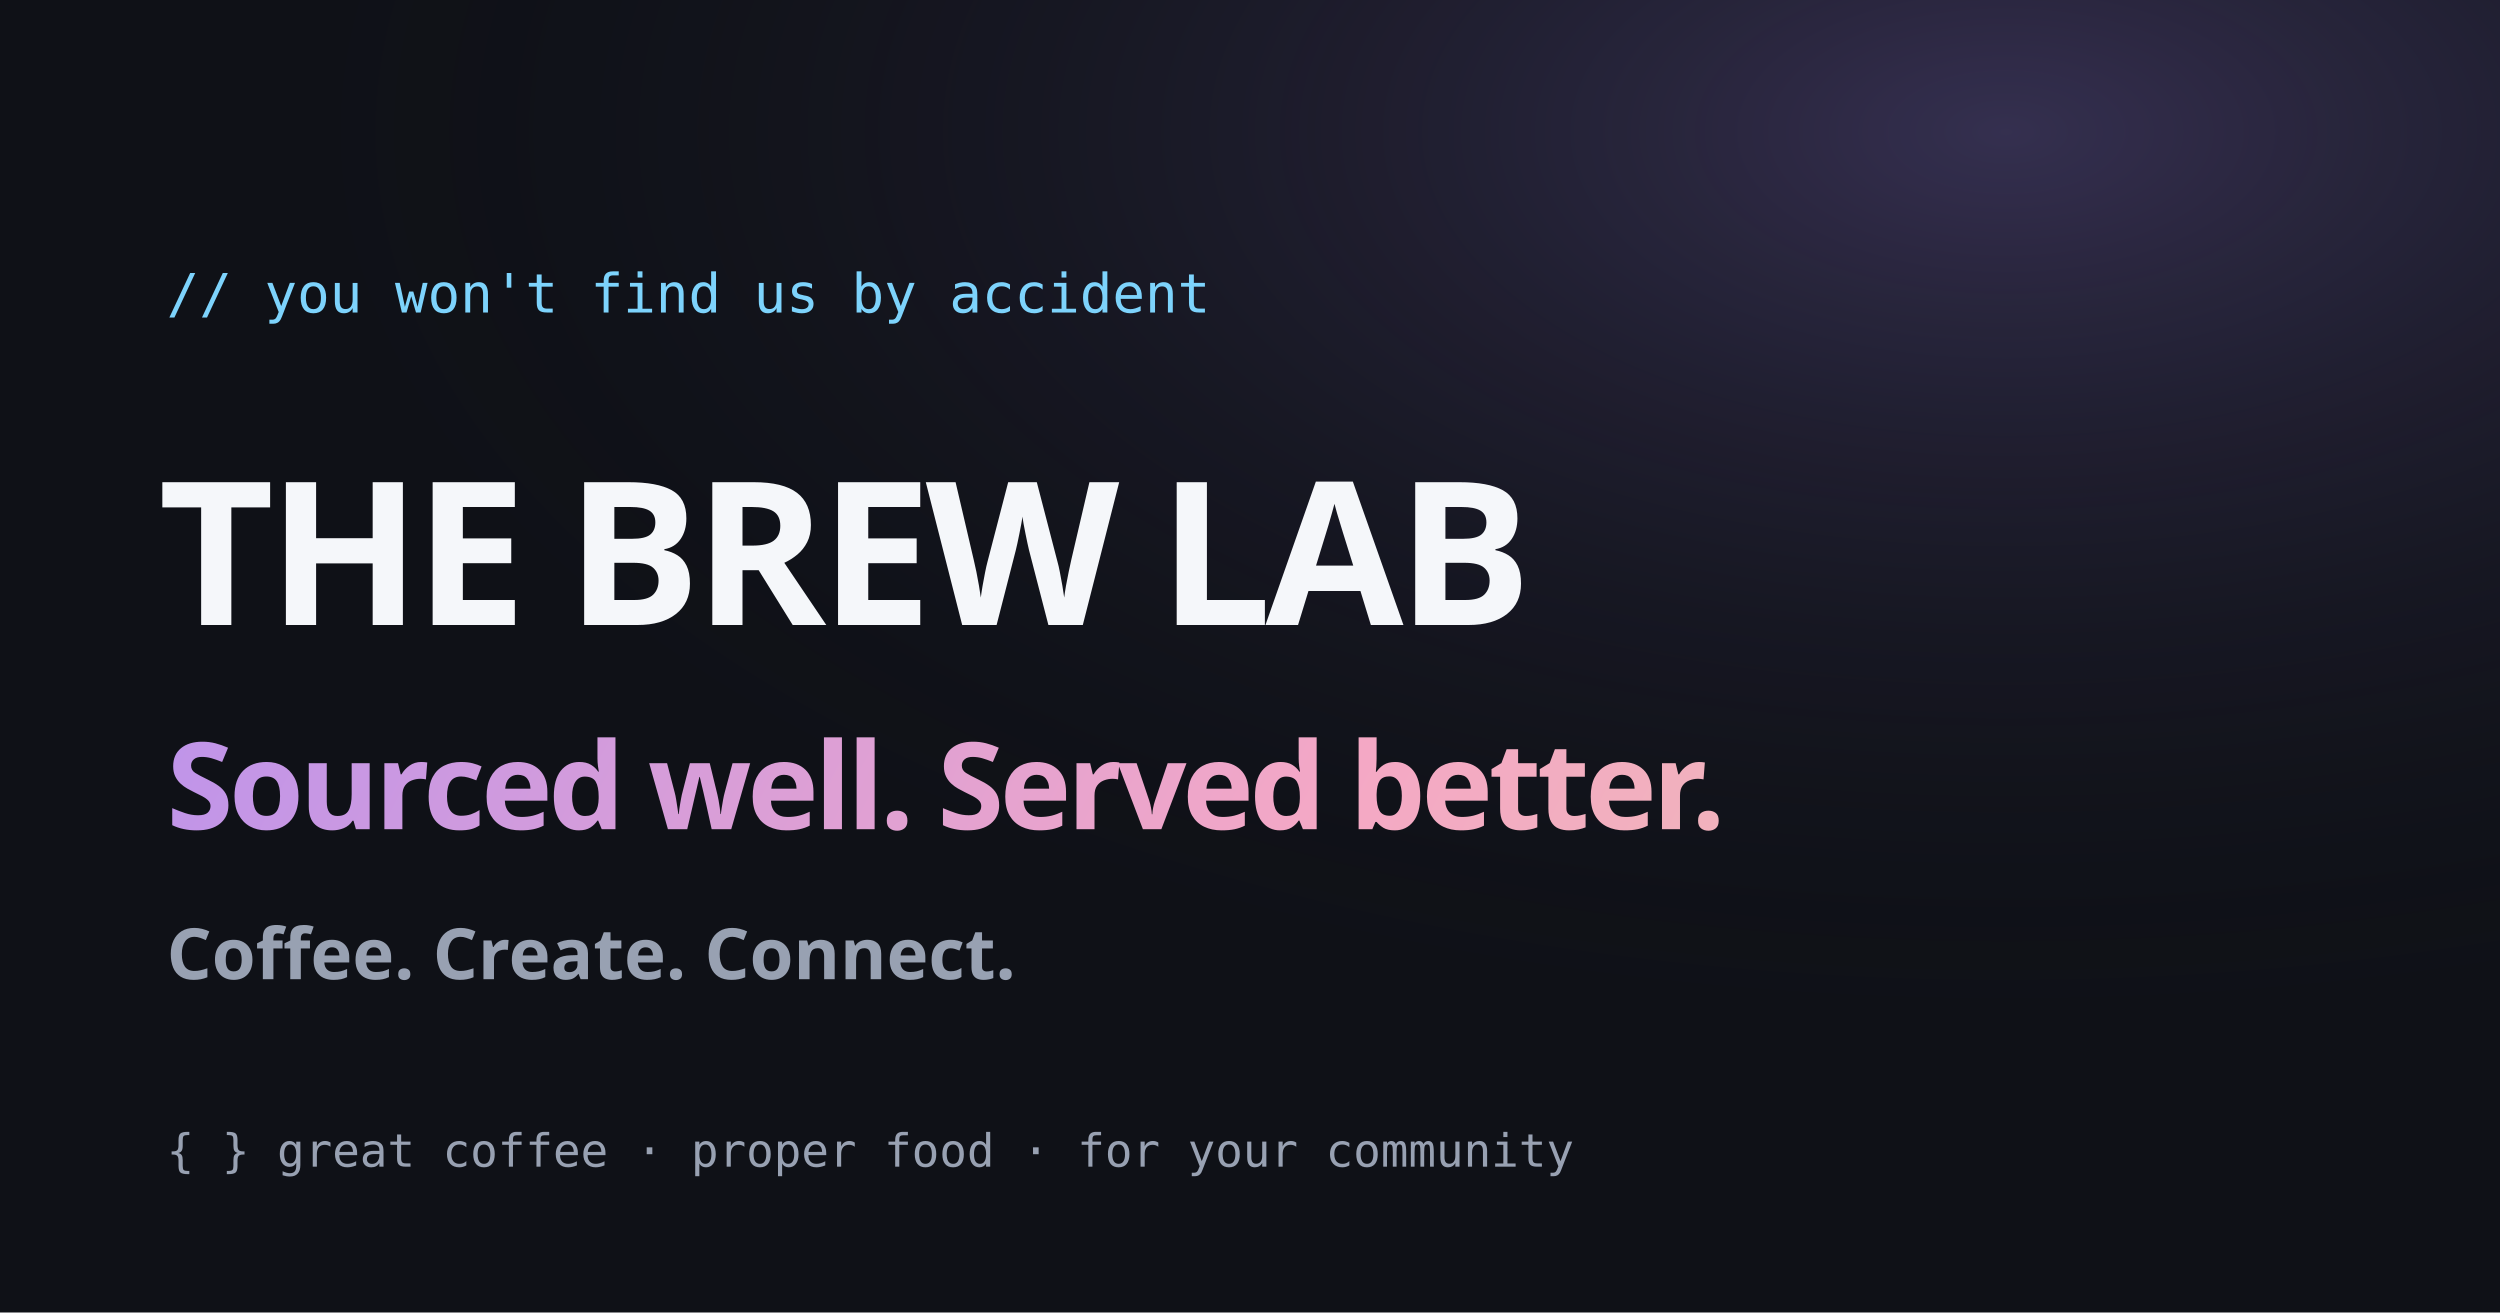
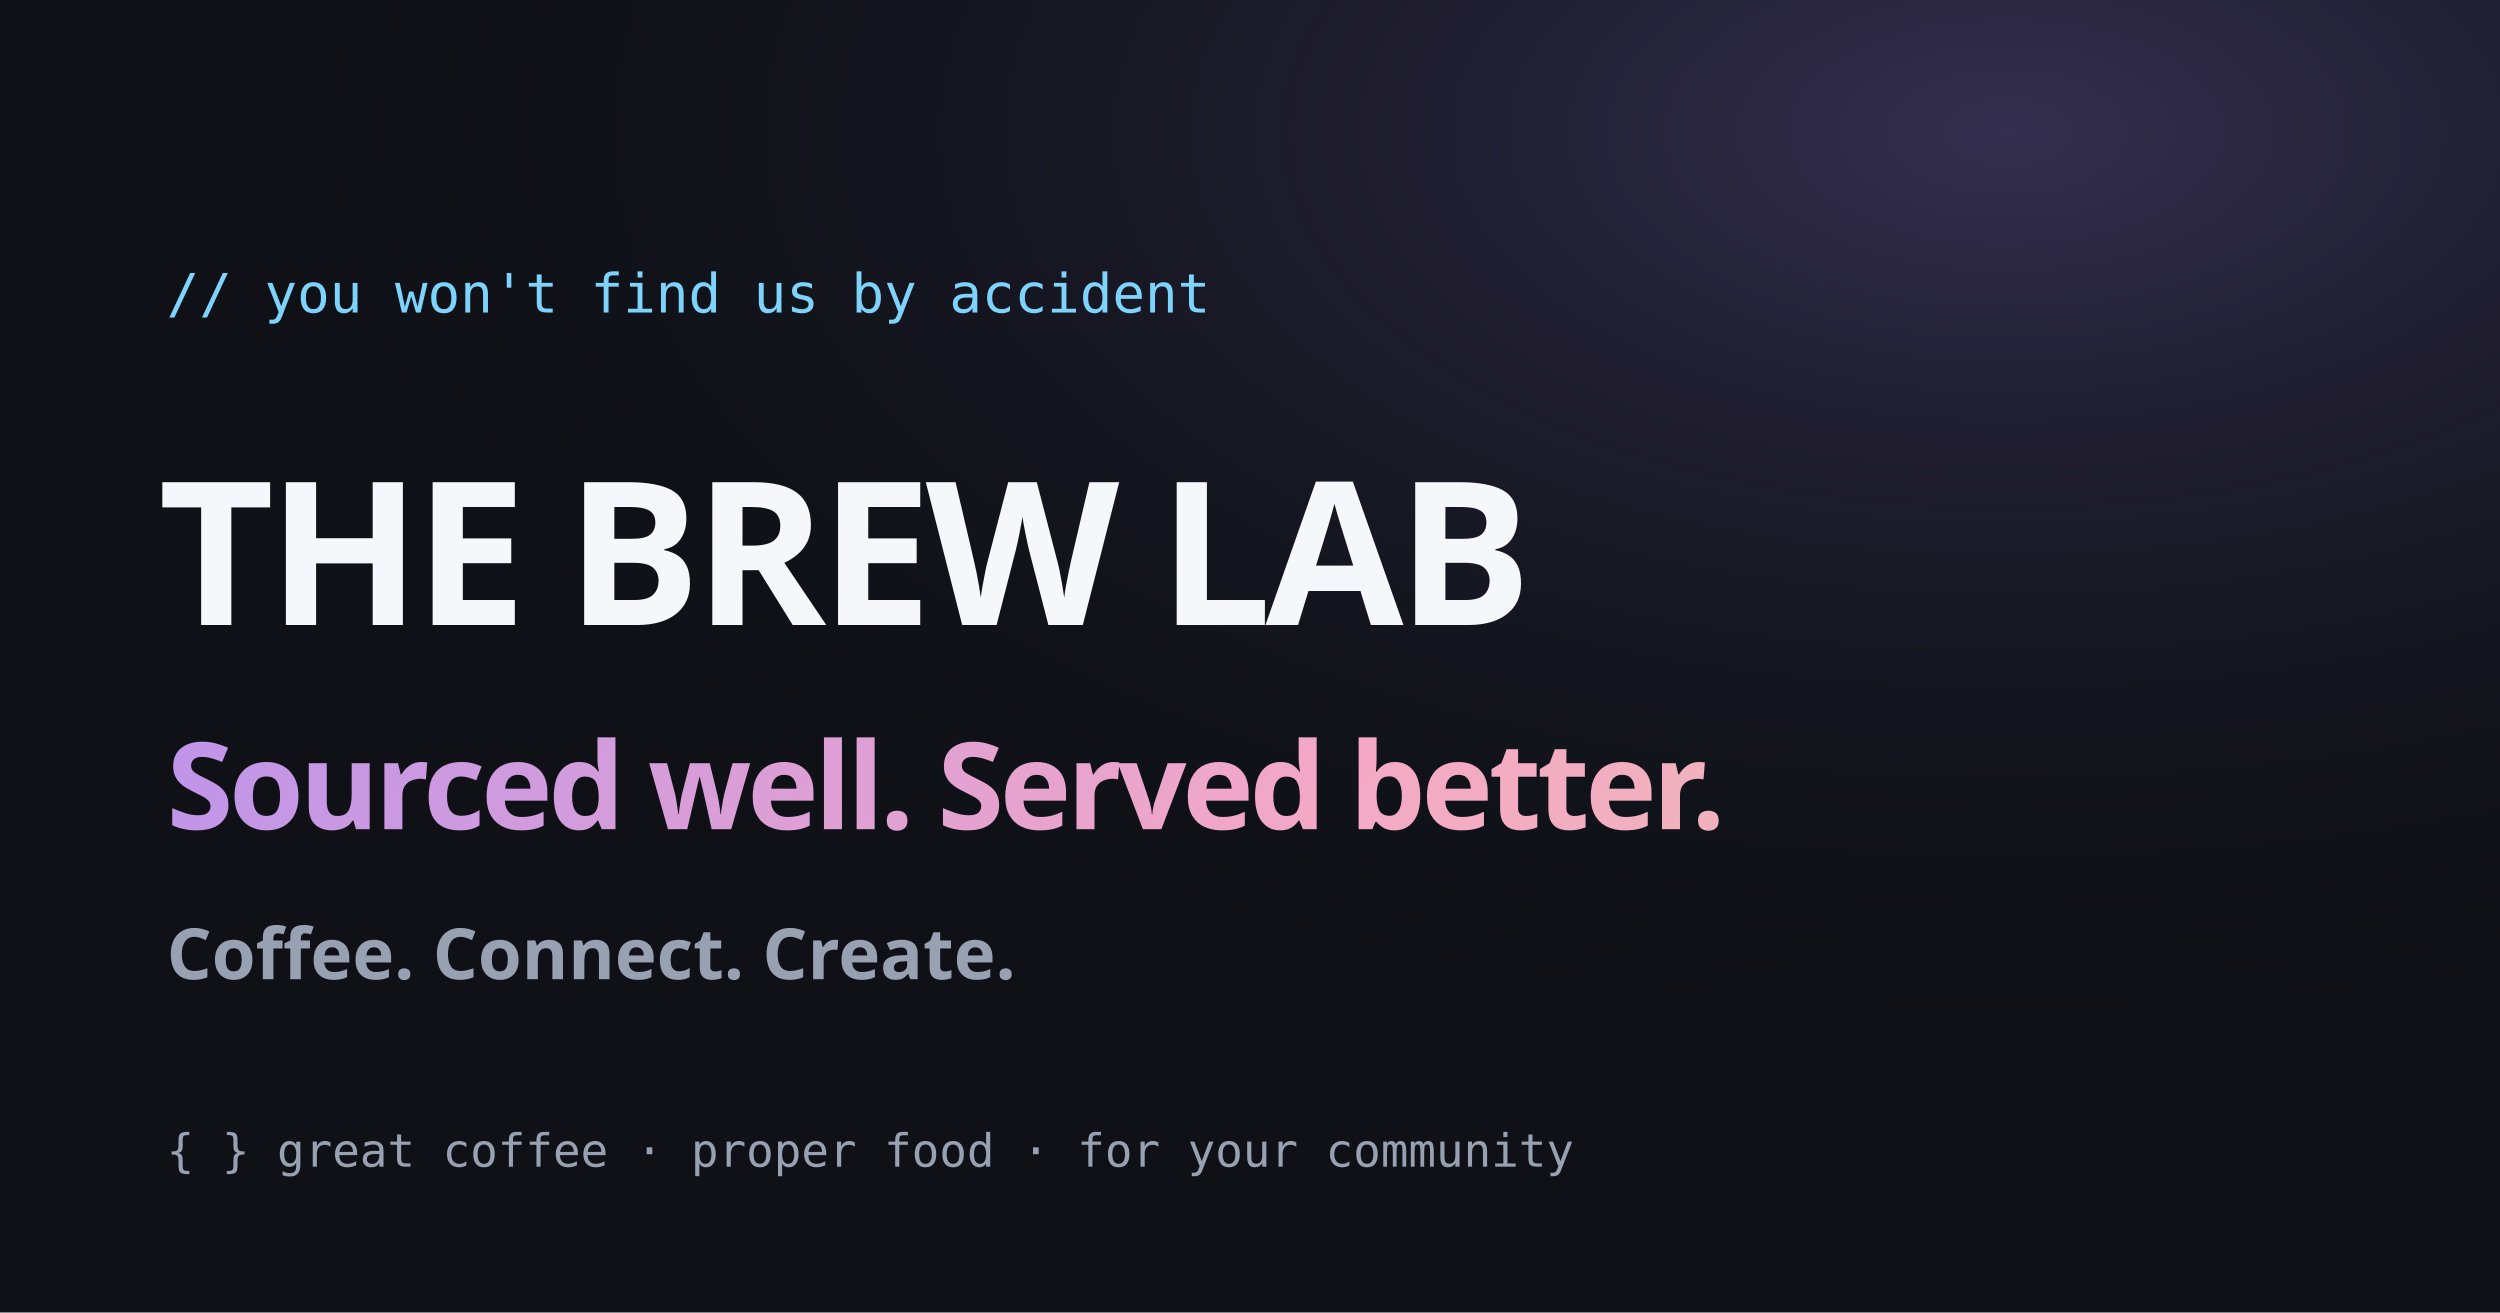
<svg xmlns="http://www.w3.org/2000/svg" width="1200" height="630" viewBox="0 0 1200 630" fill="none" role="img" aria-label="The Brew Lab — Sourced well. Served better.">
  <defs>
    <linearGradient id="g" x1="0" y1="0" x2="1200" y2="630" gradientUnits="userSpaceOnUse">
      <stop stop-color="#A78BFA" />
      <stop offset="0.55" stop-color="#F4A8C5" />
      <stop offset="1" stop-color="#E9CBA7" />
    </linearGradient>
    <radialGradient id="glow" cx="0.8" cy="0.1" r="0.7">
      <stop stop-color="#A78BFA" stop-opacity="0.25" />
      <stop offset="1" stop-color="#0F1117" stop-opacity="0" />
    </radialGradient>
  </defs>
  <rect width="1200" height="630" fill="#0F1117" />
  <rect width="1200" height="630" fill="url(#glow)" />
  <text x="80" y="150" font-family="'JetBrains Mono', monospace" font-size="26" fill="#7DD3FC">// you won't find us by accident</text>
  <text x="76" y="300" font-family="'Sora', sans-serif" font-size="96" font-weight="700" letter-spacing="-3" fill="#F5F7FA">THE BREW LAB</text>
  <text x="80" y="398" font-family="'Sora', sans-serif" font-size="58" font-weight="700" letter-spacing="-2" fill="url(#g)">Sourced well. Served better.</text>
-   <text x="80" y="470" font-family="'Manrope', sans-serif" font-size="34" font-weight="600" fill="#98A1B2">Coffee. Create. Connect.</text>
+   <text x="80" y="470" font-family="'Manrope', sans-serif" font-size="34" font-weight="600" fill="#98A1B2">Coffee. Connect. Create.</text>
  <text x="80" y="560" font-family="'JetBrains Mono', monospace" font-size="22" fill="#98A1B2">{ } great coffee · proper food · for your community</text>
</svg>
